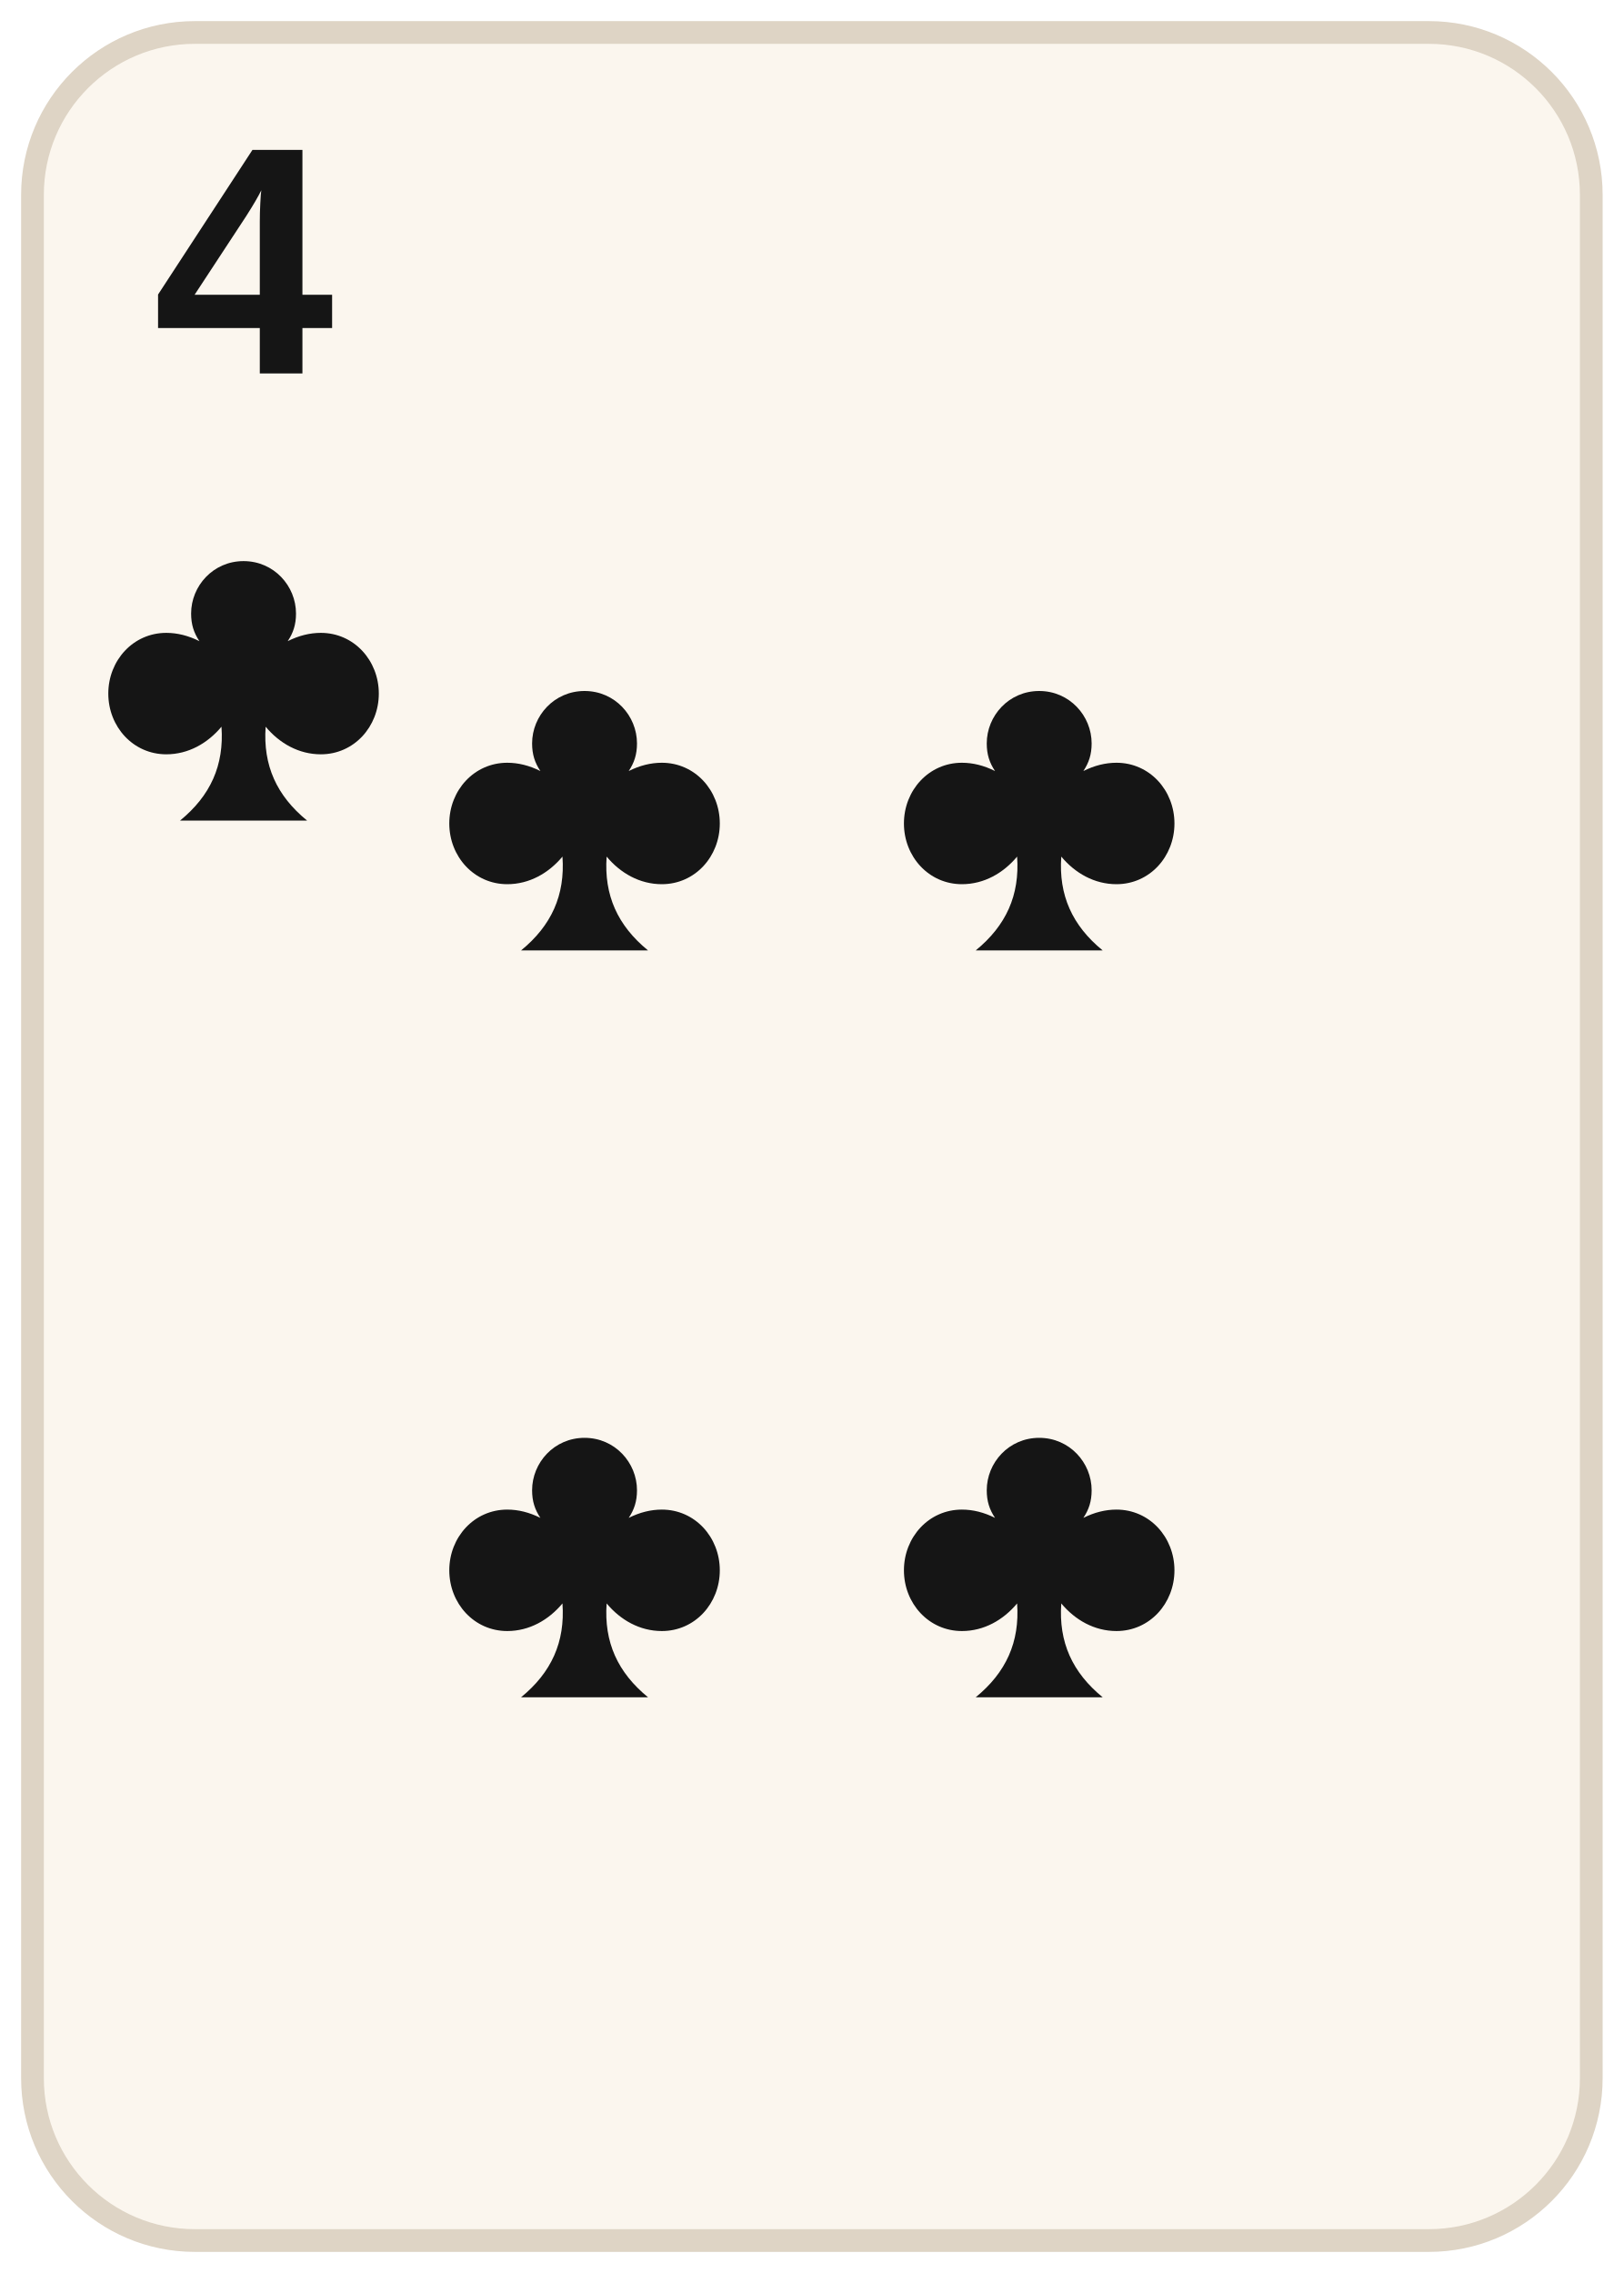
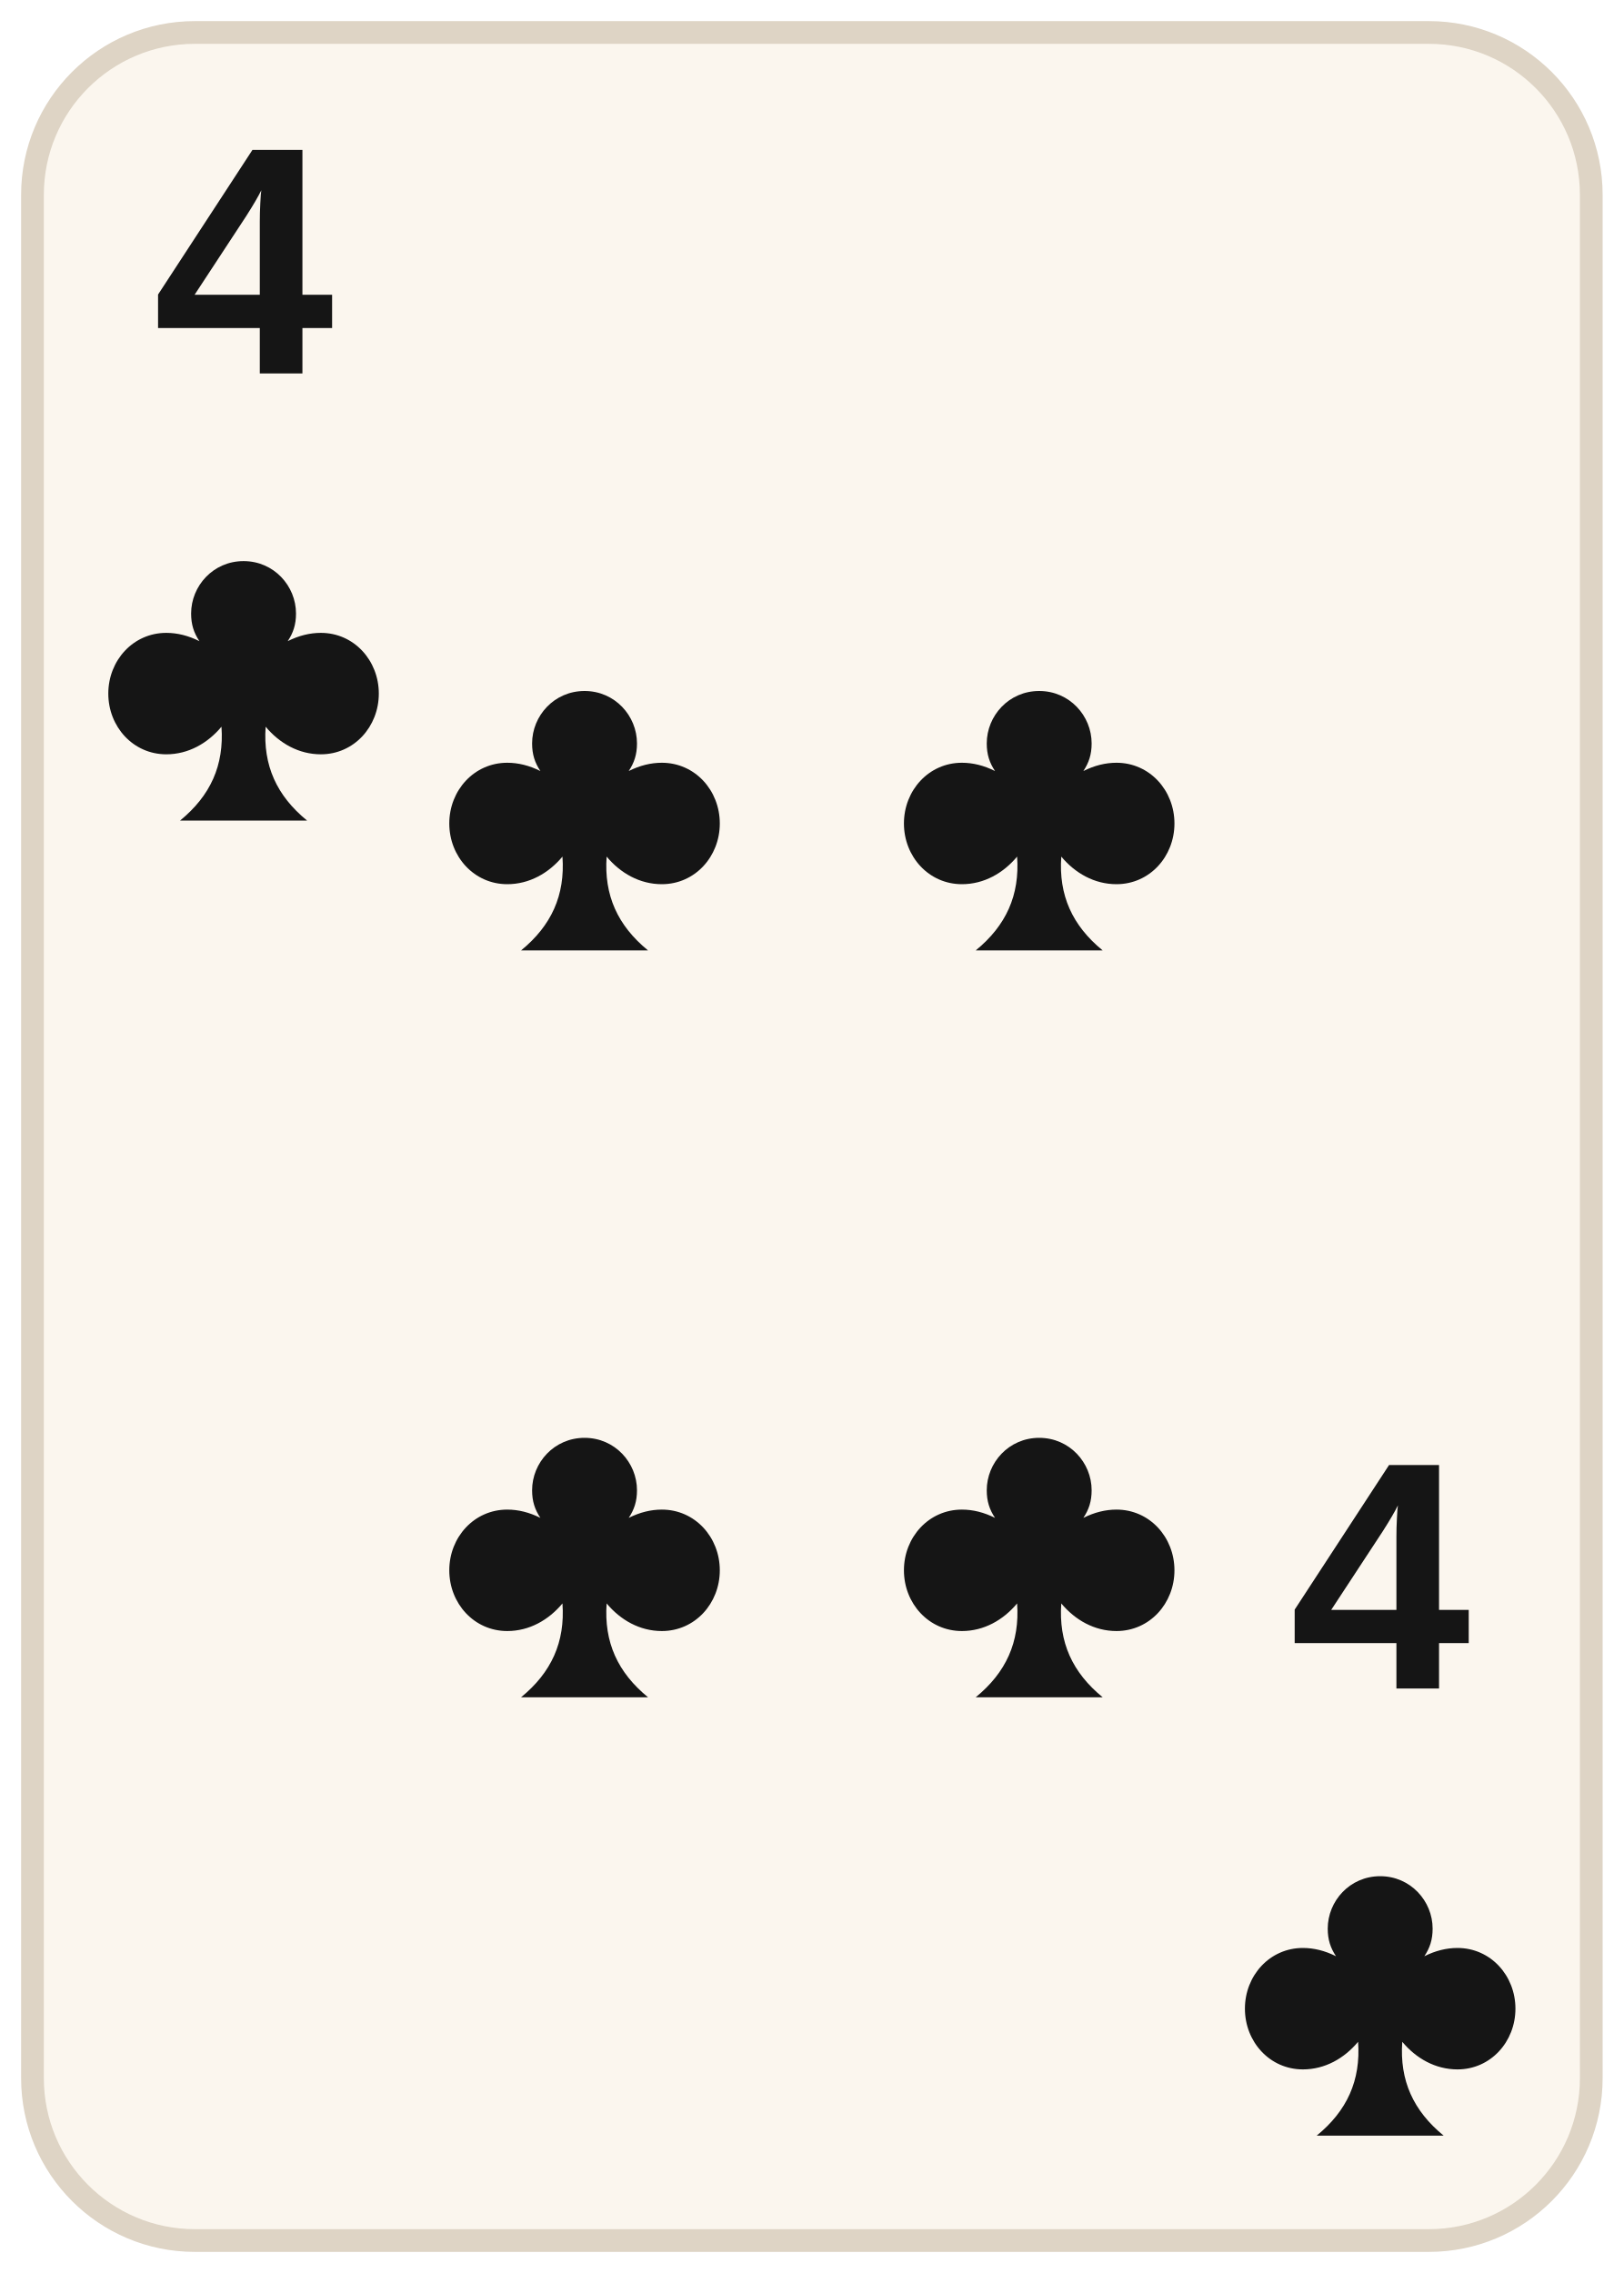
<svg xmlns="http://www.w3.org/2000/svg" viewBox="0 0 100 140" role="img" aria-label="4 of Clubs">
  <rect x="2" y="2" width="96" height="136" rx="10" fill="#fbf6ee" stroke="#ded4c5" stroke-width="1.4" />
  <g font-family="Haskoy,-apple-system,BlinkMacSystemFont,'Segoe UI',Arial,sans-serif">
    <text x="15" y="23" fill="#151515" font-size="20" font-weight="700" text-anchor="middle">4</text>
    <g fill="#151515" transform="translate(15 40) scale(0.17)">
      <path d="M0-32C-11-32-19-23-19-13c0 4 1 7 3 10-4-2-8-3-12-3-12 0-21 10-21 22s9 22 21 22c8 0 15-4 20-10 1 14-4 25-15 34h46C12 53 7 42 8 28c5 6 12 10 20 10 12 0 21-10 21-22S40-6 28-6c-4 0-8 1-12 3 2-3 3-6 3-10 0-10-8-19-19-19Z" />
    </g>
  </g>
  <g>
    <g fill="#151515" transform="translate(36 48) scale(0.17)">
      <path d="M0-32C-11-32-19-23-19-13c0 4 1 7 3 10-4-2-8-3-12-3-12 0-21 10-21 22s9 22 21 22c8 0 15-4 20-10 1 14-4 25-15 34h46C12 53 7 42 8 28c5 6 12 10 20 10 12 0 21-10 21-22S40-6 28-6c-4 0-8 1-12 3 2-3 3-6 3-10 0-10-8-19-19-19Z" />
    </g>
    <g fill="#151515" transform="translate(64 48) scale(0.17)">
      <path d="M0-32C-11-32-19-23-19-13c0 4 1 7 3 10-4-2-8-3-12-3-12 0-21 10-21 22s9 22 21 22c8 0 15-4 20-10 1 14-4 25-15 34h46C12 53 7 42 8 28c5 6 12 10 20 10 12 0 21-10 21-22S40-6 28-6c-4 0-8 1-12 3 2-3 3-6 3-10 0-10-8-19-19-19Z" />
    </g>
    <g fill="#151515" transform="translate(36 94) scale(0.17)">
      <path d="M0-32C-11-32-19-23-19-13c0 4 1 7 3 10-4-2-8-3-12-3-12 0-21 10-21 22s9 22 21 22c8 0 15-4 20-10 1 14-4 25-15 34h46C12 53 7 42 8 28c5 6 12 10 20 10 12 0 21-10 21-22S40-6 28-6c-4 0-8 1-12 3 2-3 3-6 3-10 0-10-8-19-19-19Z" />
    </g>
    <g fill="#151515" transform="translate(64 94) scale(0.17)">
      <path d="M0-32C-11-32-19-23-19-13c0 4 1 7 3 10-4-2-8-3-12-3-12 0-21 10-21 22s9 22 21 22c8 0 15-4 20-10 1 14-4 25-15 34h46C12 53 7 42 8 28c5 6 12 10 20 10 12 0 21-10 21-22S40-6 28-6c-4 0-8 1-12 3 2-3 3-6 3-10 0-10-8-19-19-19Z" />
    </g>
  </g>
+   <g data-card-corner="bottom-right" font-family="Haskoy,-apple-system,BlinkMacSystemFont,'Segoe UI',Arial,sans-serif">
+     <text x="85" y="104" fill="#151515" font-size="20" font-weight="700" text-anchor="middle">4</text>
+     <g fill="#151515" transform="translate(85 121) scale(0.17)">
+       <path d="M0-32C-11-32-19-23-19-13c0 4 1 7 3 10-4-2-8-3-12-3-12 0-21 10-21 22s9 22 21 22c8 0 15-4 20-10 1 14-4 25-15 34h46C12 53 7 42 8 28c5 6 12 10 20 10 12 0 21-10 21-22S40-6 28-6c-4 0-8 1-12 3 2-3 3-6 3-10 0-10-8-19-19-19Z" />
+     </g>
+   </g>
</svg>
